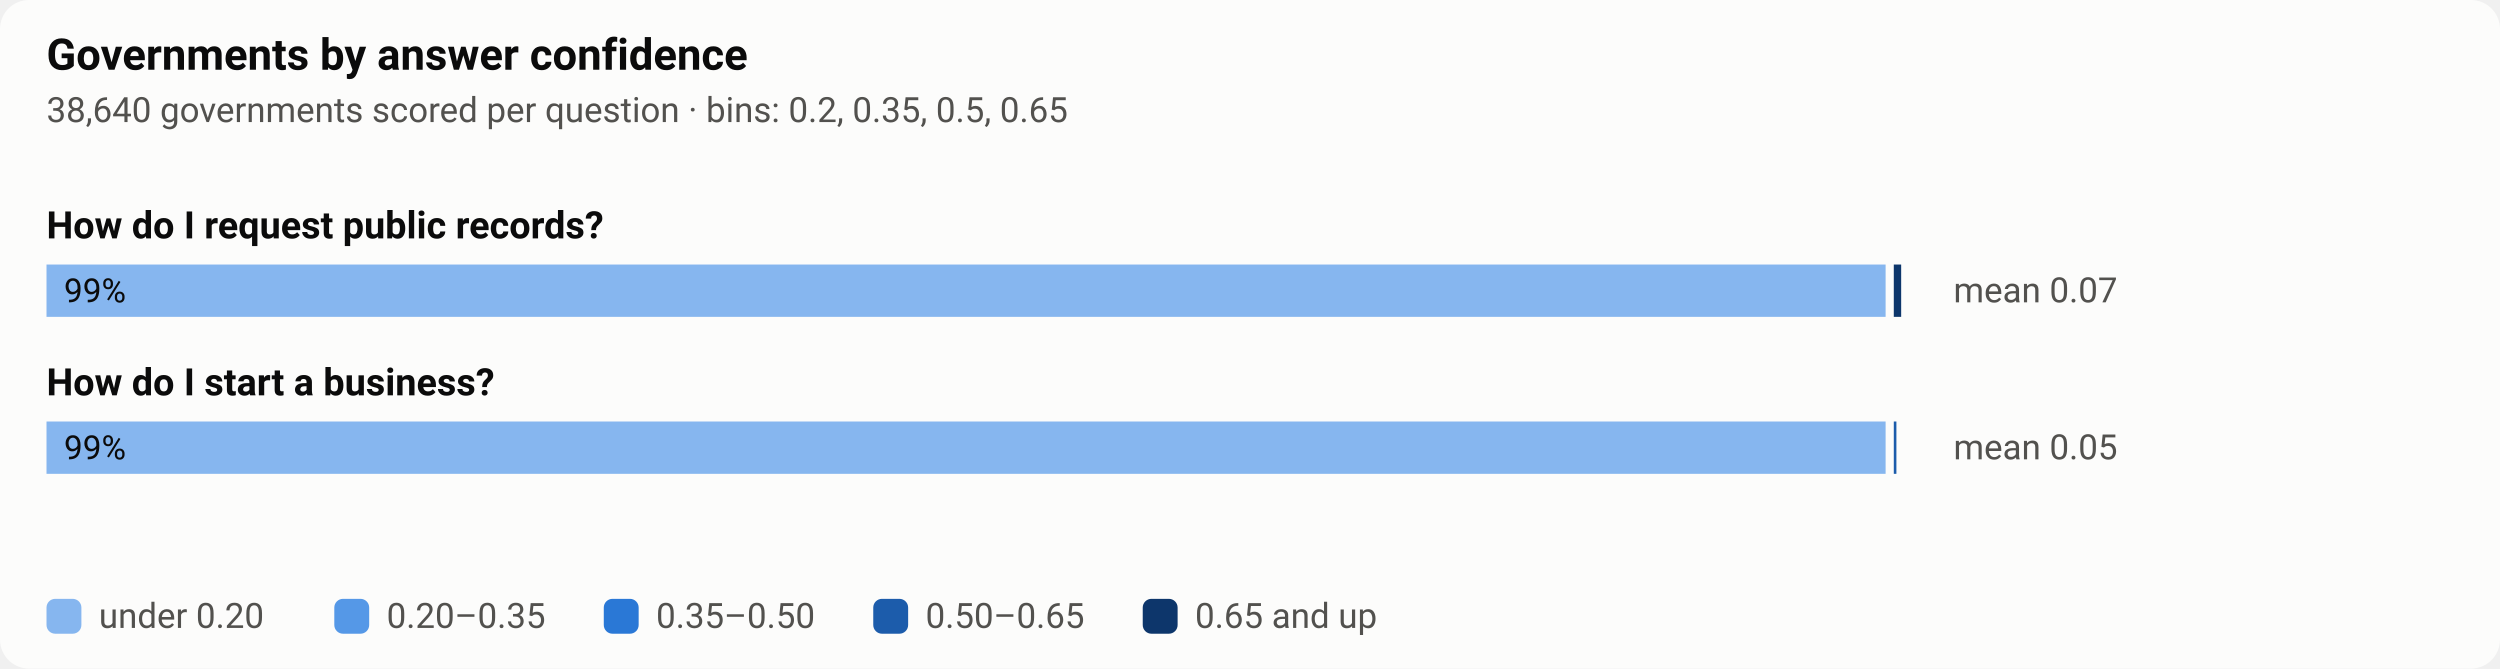
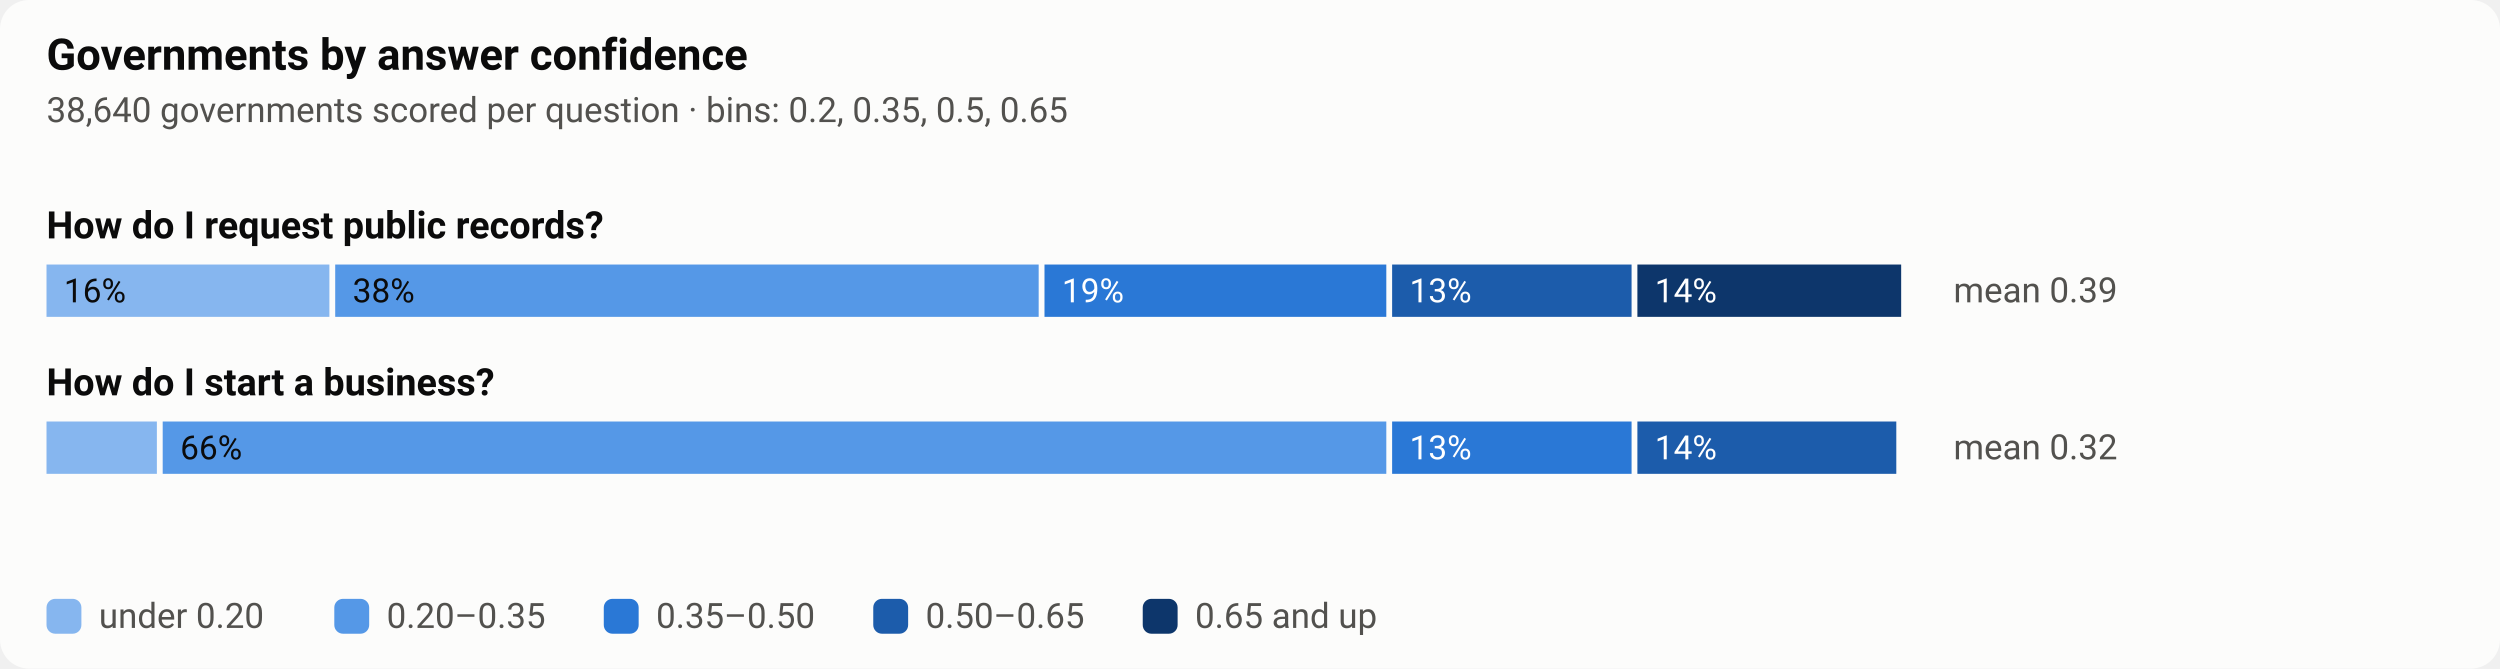
<svg xmlns="http://www.w3.org/2000/svg" viewBox="0 0 860 230" width="860" height="230" font-family="system-ui, -apple-system, 'Segoe UI', Roboto, sans-serif" role="img" aria-label="Governments by answer confidence">
  <rect width="100%" height="100%" rx="10" fill="#fcfcfb" />
  <g transform="translate(16,0)">
    <text x="0" y="24" font-size="15" font-weight="650" fill="#0b0b0b">Governments by answer confidence</text>
    <text x="0" y="42" font-size="12" fill="#52514e">38,640 governments scored per question · bins: 0.2, 0.35, 0.5, 0.65</text>
    <text x="0" y="82" font-size="13" font-weight="600" fill="#0b0b0b">How do I request public records?</text>
-     <text x="656" y="104" font-size="12" fill="#52514e">mean 0.07</text>
-     <rect x="0" y="91" width="632.65" height="18" fill="#86b6ef" />
-     <text x="6" y="104" font-size="11.5" fill="#0b0b0b">99%</text>
-     <rect x="634.65" y="91" width="0" height="18" fill="#2a78d6" />
-     <rect x="634.667" y="91" width="0" height="18" fill="#1c5cab" />
-     <rect x="635.462" y="91" width="2.538" height="18" fill="#0d366b" />
+     <text x="656" y="104" font-size="12" fill="#52514e">mean 0.39</text>
+     <rect x="0" y="91" width="97.313" height="18" fill="#86b6ef" />
+     <text x="6" y="104" font-size="11.5" fill="#0b0b0b">16%</text>
+     <rect x="99.313" y="91" width="241.992" height="18" fill="#5598e7" />
+     <text x="105.313" y="104" font-size="11.5" fill="#0b0b0b">38%</text>
+     <rect x="343.304" y="91" width="117.586" height="18" fill="#2a78d6" />
+     <text x="349.304" y="104" font-size="11.5" fill="#ffffff">19%</text>
+     <rect x="462.89" y="91" width="82.373" height="18" fill="#1c5cab" />
+     <text x="468.89" y="104" font-size="11.5" fill="#ffffff">13%</text>
+     <rect x="547.263" y="91" width="90.737" height="18" fill="#0d366b" />
+     <text x="553.263" y="104" font-size="11.5" fill="#ffffff">14%</text>
    <text x="0" y="136" font-size="13" font-weight="600" fill="#0b0b0b">How do I start a business?</text>
-     <text x="656" y="158" font-size="12" fill="#52514e">mean 0.05</text>
-     <rect x="0" y="145" width="632.65" height="18" fill="#86b6ef" />
-     <text x="6" y="158" font-size="11.5" fill="#0b0b0b">99%</text>
-     <rect x="634.65" y="145" width="0" height="18" fill="#5598e7" />
-     <rect x="634.667" y="145" width="0" height="18" fill="#2a78d6" />
-     <rect x="635.462" y="145" width="0.899" height="18" fill="#1c5cab" />
-     <rect x="638.36" y="145" width="0" height="18" fill="#0d366b" />
+     <text x="656" y="158" font-size="12" fill="#52514e">mean 0.32</text>
+     <rect x="0" y="145" width="37.967" height="18" fill="#86b6ef" />
+     <rect x="39.967" y="145" width="420.923" height="18" fill="#5598e7" />
+     <text x="45.967" y="158" font-size="11.5" fill="#0b0b0b">66%</text>
+     <rect x="462.89" y="145" width="82.373" height="18" fill="#2a78d6" />
+     <text x="468.89" y="158" font-size="11.5" fill="#ffffff">13%</text>
+     <rect x="547.263" y="145" width="89.064" height="18" fill="#1c5cab" />
+     <text x="553.263" y="158" font-size="11.5" fill="#ffffff">14%</text>
+     <rect x="638.327" y="145" width="0" height="18" fill="#0d366b" />
    <rect x="0" y="206" width="12" height="12" rx="3" fill="#86b6ef" />
    <text x="18" y="216" font-size="12" fill="#52514e">under 0.20</text>
    <rect x="99" y="206" width="12" height="12" rx="3" fill="#5598e7" />
    <text x="117" y="216" font-size="12" fill="#52514e">0.20–0.35</text>
    <rect x="191.7" y="206" width="12" height="12" rx="3" fill="#2a78d6" />
    <text x="209.7" y="216" font-size="12" fill="#52514e">0.35–0.50</text>
    <rect x="284.4" y="206" width="12" height="12" rx="3" fill="#1c5cab" />
    <text x="302.4" y="216" font-size="12" fill="#52514e">0.50–0.65</text>
    <rect x="377.1" y="206" width="12" height="12" rx="3" fill="#0d366b" />
    <text x="395.1" y="216" font-size="12" fill="#52514e">0.65 and up</text>
  </g>
</svg>
